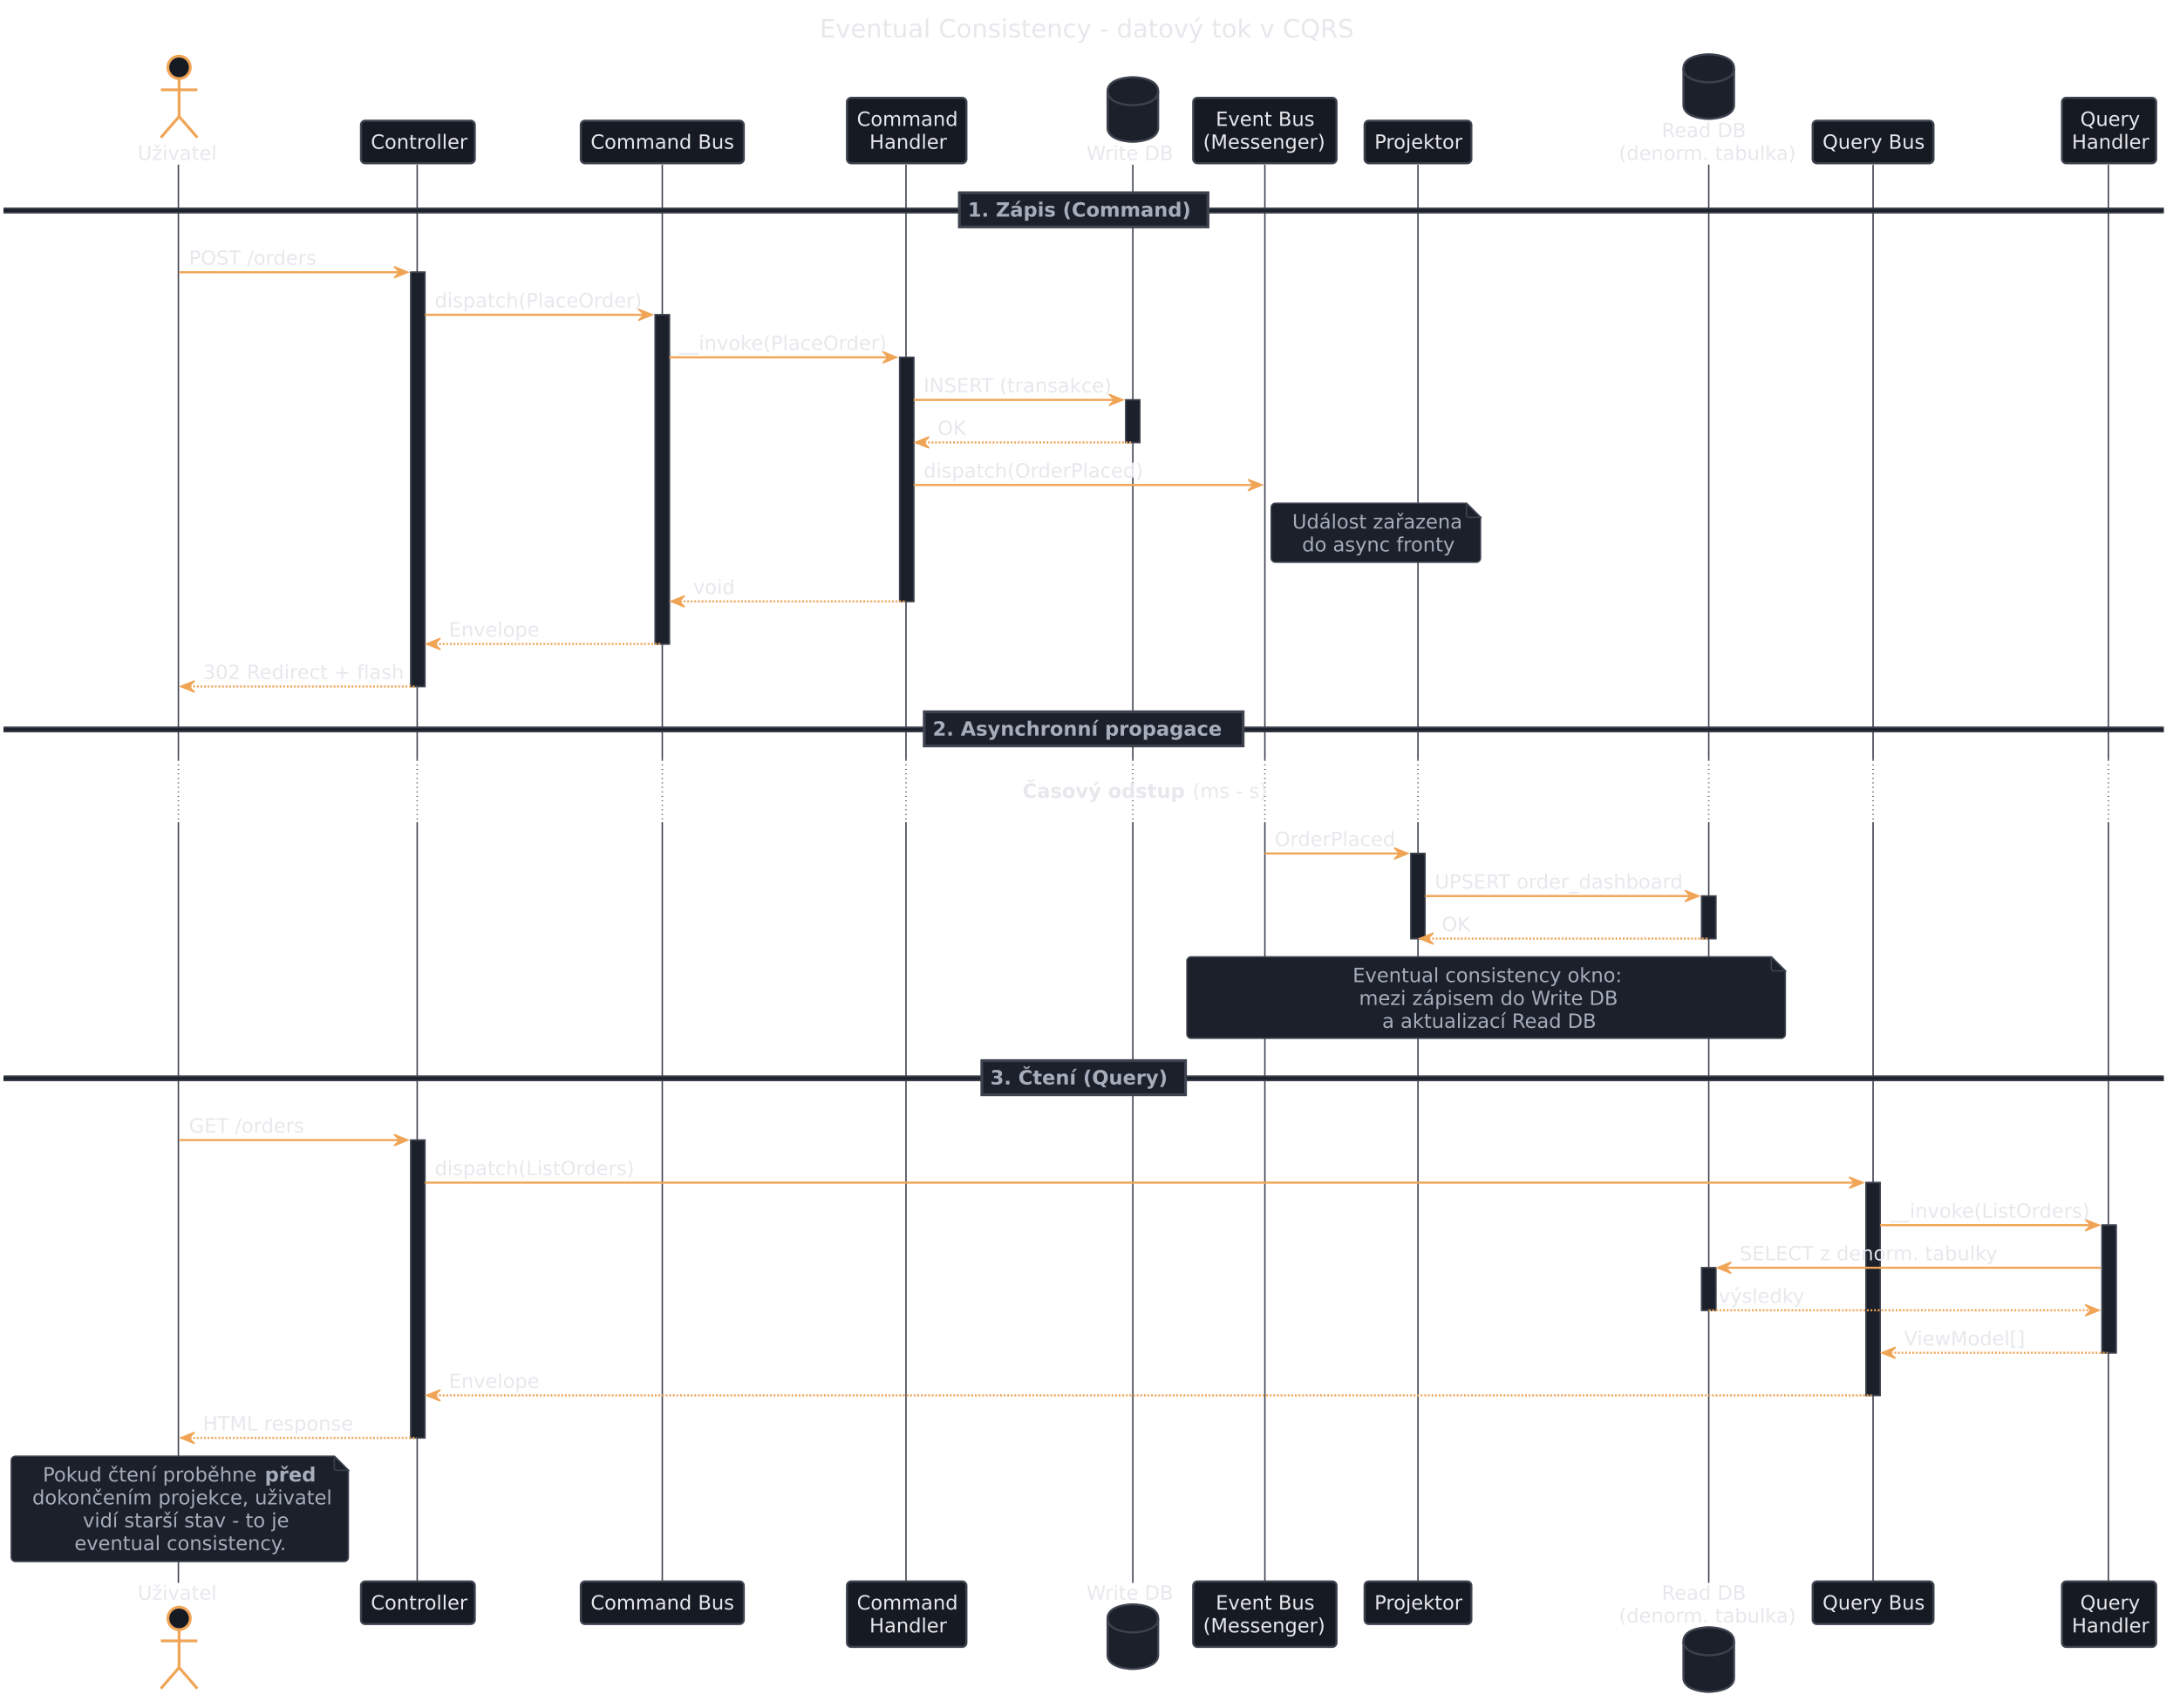
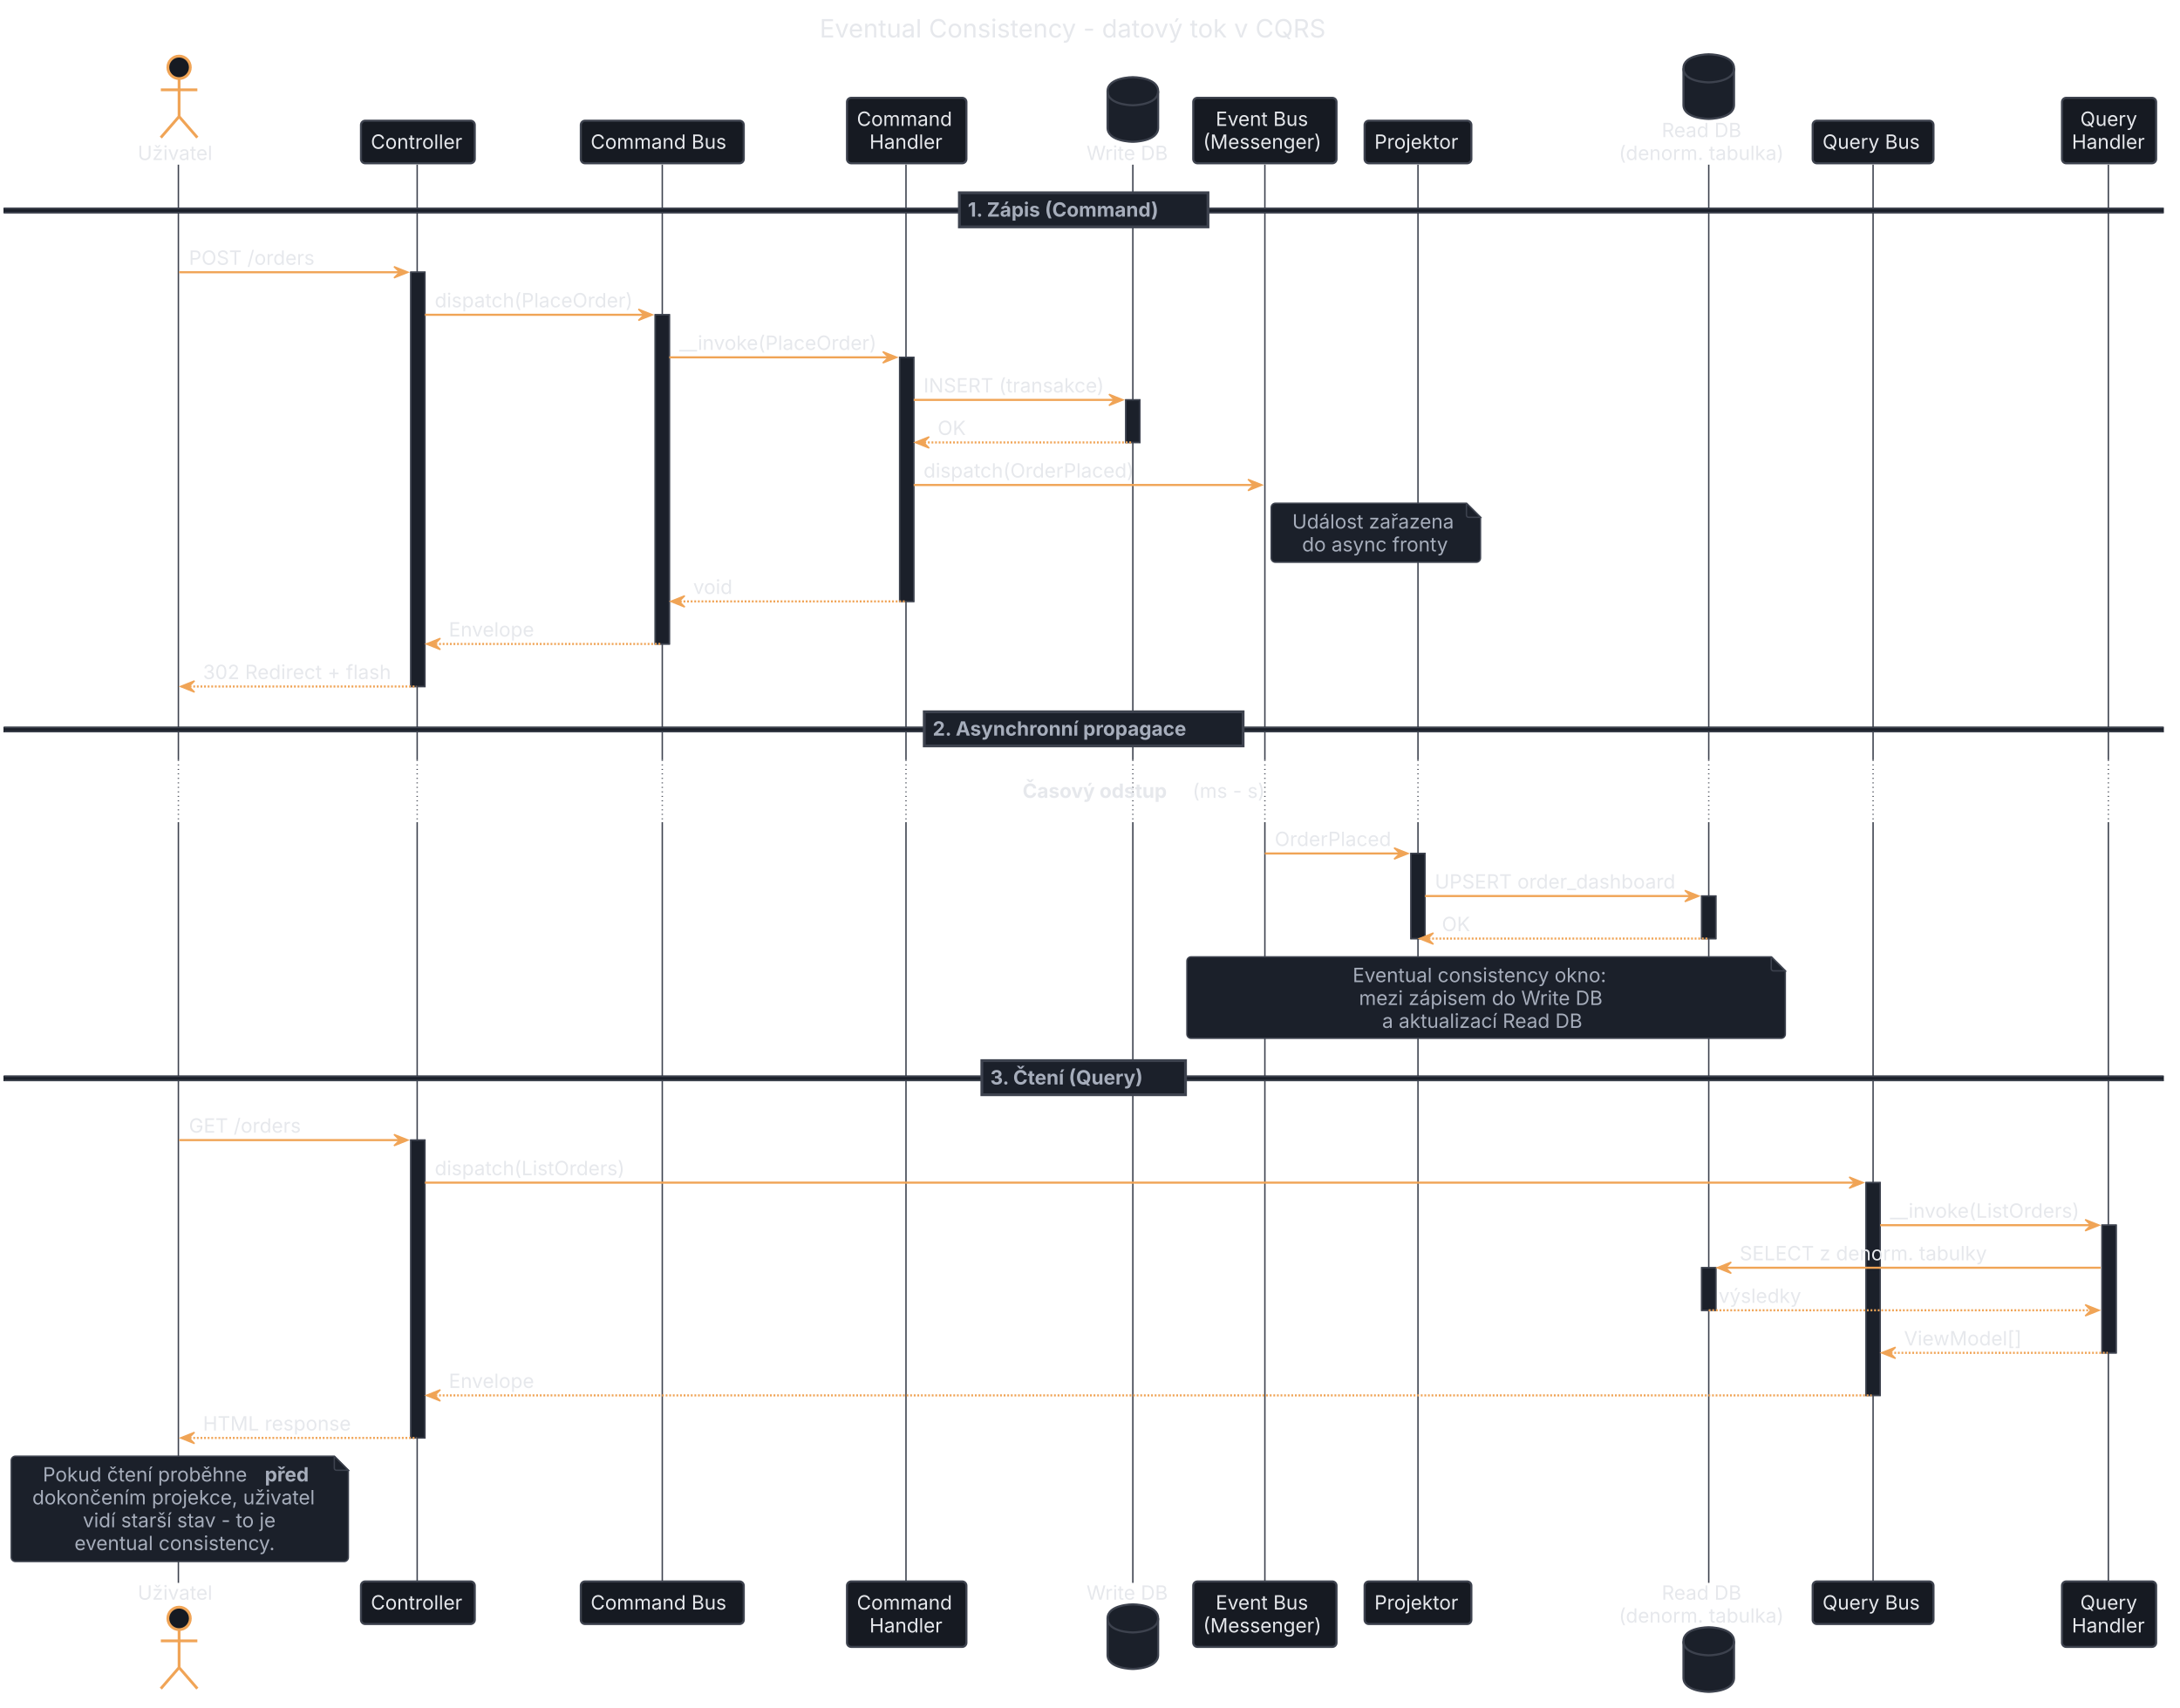
<svg xmlns="http://www.w3.org/2000/svg" contentScriptType="application/ecmascript" contentStyleType="text/css" height="1900px" preserveAspectRatio="none" style="width:2425px;height:1900px;background:#11141A;" version="1.1" viewBox="0 0 2425 1900" width="2425px" zoomAndPan="magnify">
  <defs />
  <g>
-     <text fill="#E6E8EC" font-family="DejaVu Sans" font-size="28.125" lengthAdjust="spacingAndGlyphs" textLength="587.5" x="911.719" y="41.731">Eventual Consistency - datový tok v CQRS</text>
+     <text fill="#E6E8EC" font-family="Inter, ui-sans-serif, system-ui, -apple-system, sans-serif" font-size="28.125" lengthAdjust="spacingAndGlyphs" textLength="587.5" x="911.719" y="41.731">Eventual Consistency - datový tok v CQRS</text>
    <rect fill="#1B202A" height="460.889" style="stroke: #3D424E; stroke-width: 1.562;" width="15.625" x="457.031" y="302.881" />
    <rect fill="#1B202A" height="331.372" style="stroke: #3D424E; stroke-width: 1.562;" width="15.625" x="457.031" y="1268.408" />
    <rect fill="#1B202A" height="366.211" style="stroke: #3D424E; stroke-width: 1.562;" width="15.625" x="728.906" y="350.22" />
    <rect fill="#1B202A" height="271.533" style="stroke: #3D424E; stroke-width: 1.562;" width="15.625" x="1000.781" y="397.559" />
    <rect fill="#1B202A" height="47.339" style="stroke: #3D424E; stroke-width: 1.562;" width="15.625" x="1252.344" y="444.897" />
    <rect fill="#1B202A" height="94.678" style="stroke: #3D424E; stroke-width: 1.562;" width="15.625" x="1569.531" y="949.536" />
    <rect fill="#1B202A" height="47.339" style="stroke: #3D424E; stroke-width: 1.562;" width="15.625" x="1892.969" y="996.875" />
    <rect fill="#1B202A" height="47.339" style="stroke: #3D424E; stroke-width: 1.562;" width="15.625" x="1892.969" y="1410.425" />
    <rect fill="#1B202A" height="236.694" style="stroke: #3D424E; stroke-width: 1.562;" width="15.625" x="2075.781" y="1315.747" />
    <rect fill="#1B202A" height="142.017" style="stroke: #3D424E; stroke-width: 1.562;" width="15.625" x="2338.281" y="1363.086" />
    <line style="stroke: #3D424E; stroke-width: 1.562;" x1="198.438" x2="198.438" y1="183.203" y2="845.483" />
    <line style="stroke: #3D424E; stroke-width: 1.562; stroke-dasharray: 1.0,4.0;" x1="198.438" x2="198.438" y1="845.483" y2="914.697" />
    <line style="stroke: #3D424E; stroke-width: 1.562;" x1="198.438" x2="198.438" y1="914.697" y2="1761.011" />
    <line style="stroke: #3D424E; stroke-width: 1.562;" x1="464.062" x2="464.062" y1="183.203" y2="845.483" />
    <line style="stroke: #3D424E; stroke-width: 1.562; stroke-dasharray: 1.0,4.0;" x1="464.062" x2="464.062" y1="845.483" y2="914.697" />
    <line style="stroke: #3D424E; stroke-width: 1.562;" x1="464.062" x2="464.062" y1="914.697" y2="1761.011" />
    <line style="stroke: #3D424E; stroke-width: 1.562;" x1="736.719" x2="736.719" y1="183.203" y2="845.483" />
    <line style="stroke: #3D424E; stroke-width: 1.562; stroke-dasharray: 1.0,4.0;" x1="736.719" x2="736.719" y1="845.483" y2="914.697" />
    <line style="stroke: #3D424E; stroke-width: 1.562;" x1="736.719" x2="736.719" y1="914.697" y2="1761.011" />
    <line style="stroke: #3D424E; stroke-width: 1.562;" x1="1007.812" x2="1007.812" y1="183.203" y2="845.483" />
    <line style="stroke: #3D424E; stroke-width: 1.562; stroke-dasharray: 1.0,4.0;" x1="1007.812" x2="1007.812" y1="845.483" y2="914.697" />
    <line style="stroke: #3D424E; stroke-width: 1.562;" x1="1007.812" x2="1007.812" y1="914.697" y2="1761.011" />
    <line style="stroke: #3D424E; stroke-width: 1.562;" x1="1260.156" x2="1260.156" y1="183.203" y2="845.483" />
    <line style="stroke: #3D424E; stroke-width: 1.562; stroke-dasharray: 1.0,4.0;" x1="1260.156" x2="1260.156" y1="845.483" y2="914.697" />
    <line style="stroke: #3D424E; stroke-width: 1.562;" x1="1260.156" x2="1260.156" y1="914.697" y2="1761.011" />
    <line style="stroke: #3D424E; stroke-width: 1.562;" x1="1407.031" x2="1407.031" y1="183.203" y2="845.483" />
    <line style="stroke: #3D424E; stroke-width: 1.562; stroke-dasharray: 1.0,4.0;" x1="1407.031" x2="1407.031" y1="845.483" y2="914.697" />
    <line style="stroke: #3D424E; stroke-width: 1.562;" x1="1407.031" x2="1407.031" y1="914.697" y2="1761.011" />
    <line style="stroke: #3D424E; stroke-width: 1.562;" x1="1577.344" x2="1577.344" y1="183.203" y2="845.483" />
    <line style="stroke: #3D424E; stroke-width: 1.562; stroke-dasharray: 1.0,4.0;" x1="1577.344" x2="1577.344" y1="845.483" y2="914.697" />
    <line style="stroke: #3D424E; stroke-width: 1.562;" x1="1577.344" x2="1577.344" y1="914.697" y2="1761.011" />
    <line style="stroke: #3D424E; stroke-width: 1.562;" x1="1900.781" x2="1900.781" y1="183.203" y2="845.483" />
    <line style="stroke: #3D424E; stroke-width: 1.562; stroke-dasharray: 1.0,4.0;" x1="1900.781" x2="1900.781" y1="845.483" y2="914.697" />
    <line style="stroke: #3D424E; stroke-width: 1.562;" x1="1900.781" x2="1900.781" y1="914.697" y2="1761.011" />
    <line style="stroke: #3D424E; stroke-width: 1.562;" x1="2083.594" x2="2083.594" y1="183.203" y2="845.483" />
    <line style="stroke: #3D424E; stroke-width: 1.562; stroke-dasharray: 1.0,4.0;" x1="2083.594" x2="2083.594" y1="845.483" y2="914.697" />
    <line style="stroke: #3D424E; stroke-width: 1.562;" x1="2083.594" x2="2083.594" y1="914.697" y2="1761.011" />
    <line style="stroke: #3D424E; stroke-width: 1.562;" x1="2345.312" x2="2345.312" y1="183.203" y2="845.483" />
    <line style="stroke: #3D424E; stroke-width: 1.562; stroke-dasharray: 1.0,4.0;" x1="2345.312" x2="2345.312" y1="845.483" y2="914.697" />
    <line style="stroke: #3D424E; stroke-width: 1.562;" x1="2345.312" x2="2345.312" y1="914.697" y2="1761.011" />
-     <text fill="#E6E8EC" font-family="DejaVu Sans" font-size="21.875" lengthAdjust="spacingAndGlyphs" textLength="82.812" x="153.125" y="178.044">Uživatel</text>
+     <text fill="#E6E8EC" font-family="Inter, ui-sans-serif, system-ui, -apple-system, sans-serif" font-size="21.875" lengthAdjust="spacingAndGlyphs" textLength="82.812" x="153.125" y="178.044">Uživatel</text>
    <ellipse cx="199.219" cy="74.927" fill="#161A22" rx="12.5" ry="12.5" style="stroke: #F0A456; stroke-width: 3.125;" />
    <path d="M199.219,87.427 L199.219,129.614 M178.906,99.927 L219.531,99.927 M199.219,129.614 L178.906,153.052 M199.219,129.614 L219.531,153.052 " fill="none" style="stroke: #F0A456; stroke-width: 3.125;" />
-     <text fill="#E6E8EC" font-family="DejaVu Sans" font-size="21.875" lengthAdjust="spacingAndGlyphs" textLength="82.812" x="153.125" y="1779.753">Uživatel</text>
+     <text fill="#E6E8EC" font-family="Inter, ui-sans-serif, system-ui, -apple-system, sans-serif" font-size="21.875" lengthAdjust="spacingAndGlyphs" textLength="82.812" x="153.125" y="1779.753">Uživatel</text>
    <ellipse cx="199.219" cy="1800.537" fill="#161A22" rx="12.5" ry="12.5" style="stroke: #F0A456; stroke-width: 3.125;" />
    <path d="M199.219,1813.037 L199.219,1855.225 M178.906,1825.537 L219.531,1825.537 M199.219,1855.225 L178.906,1878.662 M199.219,1855.225 L219.531,1878.662 " fill="none" style="stroke: #F0A456; stroke-width: 3.125;" />
    <rect fill="#161A22" height="47.339" rx="4.688" ry="4.688" style="stroke: #3D424E; stroke-width: 2.344;" width="126.562" x="401.562" y="134.302" />
-     <text fill="#E6E8EC" font-family="DejaVu Sans" font-size="21.875" lengthAdjust="spacingAndGlyphs" textLength="104.688" x="412.5" y="165.544">Controller</text>
+     <text fill="#E6E8EC" font-family="Inter, ui-sans-serif, system-ui, -apple-system, sans-serif" font-size="21.875" lengthAdjust="spacingAndGlyphs" textLength="104.688" x="412.5" y="165.544">Controller</text>
    <rect fill="#161A22" height="47.339" rx="4.688" ry="4.688" style="stroke: #3D424E; stroke-width: 2.344;" width="126.562" x="401.562" y="1759.448" />
-     <text fill="#E6E8EC" font-family="DejaVu Sans" font-size="21.875" lengthAdjust="spacingAndGlyphs" textLength="104.688" x="412.5" y="1790.691">Controller</text>
+     <text fill="#E6E8EC" font-family="Inter, ui-sans-serif, system-ui, -apple-system, sans-serif" font-size="21.875" lengthAdjust="spacingAndGlyphs" textLength="104.688" x="412.5" y="1790.691">Controller</text>
    <rect fill="#161A22" height="47.339" rx="4.688" ry="4.688" style="stroke: #3D424E; stroke-width: 2.344;" width="181.25" x="646.094" y="134.302" />
-     <text fill="#E6E8EC" font-family="DejaVu Sans" font-size="21.875" lengthAdjust="spacingAndGlyphs" textLength="159.375" x="657.031" y="165.544">Command Bus</text>
+     <text fill="#E6E8EC" font-family="Inter, ui-sans-serif, system-ui, -apple-system, sans-serif" font-size="21.875" lengthAdjust="spacingAndGlyphs" textLength="159.375" x="657.031" y="165.544">Command Bus</text>
    <rect fill="#161A22" height="47.339" rx="4.688" ry="4.688" style="stroke: #3D424E; stroke-width: 2.344;" width="181.25" x="646.094" y="1759.448" />
-     <text fill="#E6E8EC" font-family="DejaVu Sans" font-size="21.875" lengthAdjust="spacingAndGlyphs" textLength="159.375" x="657.031" y="1790.691">Command Bus</text>
+     <text fill="#E6E8EC" font-family="Inter, ui-sans-serif, system-ui, -apple-system, sans-serif" font-size="21.875" lengthAdjust="spacingAndGlyphs" textLength="159.375" x="657.031" y="1790.691">Command Bus</text>
    <rect fill="#161A22" height="72.803" rx="4.688" ry="4.688" style="stroke: #3D424E; stroke-width: 2.344;" width="132.812" x="942.188" y="108.838" />
-     <text fill="#E6E8EC" font-family="DejaVu Sans" font-size="21.875" lengthAdjust="spacingAndGlyphs" textLength="110.938" x="953.125" y="140.08">Command</text>
-     <text fill="#E6E8EC" font-family="DejaVu Sans" font-size="21.875" lengthAdjust="spacingAndGlyphs" textLength="82.812" x="967.188" y="165.544">Handler</text>
+     <text fill="#E6E8EC" font-family="Inter, ui-sans-serif, system-ui, -apple-system, sans-serif" font-size="21.875" lengthAdjust="spacingAndGlyphs" textLength="110.938" x="953.125" y="140.08">Command</text>
+     <text fill="#E6E8EC" font-family="Inter, ui-sans-serif, system-ui, -apple-system, sans-serif" font-size="21.875" lengthAdjust="spacingAndGlyphs" textLength="82.812" x="967.188" y="165.544">Handler</text>
    <rect fill="#161A22" height="72.803" rx="4.688" ry="4.688" style="stroke: #3D424E; stroke-width: 2.344;" width="132.812" x="942.188" y="1759.448" />
-     <text fill="#E6E8EC" font-family="DejaVu Sans" font-size="21.875" lengthAdjust="spacingAndGlyphs" textLength="110.938" x="953.125" y="1790.691">Command</text>
-     <text fill="#E6E8EC" font-family="DejaVu Sans" font-size="21.875" lengthAdjust="spacingAndGlyphs" textLength="82.812" x="967.188" y="1816.155">Handler</text>
-     <text fill="#E6E8EC" font-family="DejaVu Sans" font-size="21.875" lengthAdjust="spacingAndGlyphs" textLength="93.75" x="1208.594" y="178.044">Write DB</text>
+     <text fill="#E6E8EC" font-family="Inter, ui-sans-serif, system-ui, -apple-system, sans-serif" font-size="21.875" lengthAdjust="spacingAndGlyphs" textLength="110.938" x="953.125" y="1790.691">Command</text>
+     <text fill="#E6E8EC" font-family="Inter, ui-sans-serif, system-ui, -apple-system, sans-serif" font-size="21.875" lengthAdjust="spacingAndGlyphs" textLength="82.812" x="967.188" y="1816.155">Handler</text>
+     <text fill="#E6E8EC" font-family="Inter, ui-sans-serif, system-ui, -apple-system, sans-serif" font-size="21.875" lengthAdjust="spacingAndGlyphs" textLength="93.75" x="1208.594" y="178.044">Write DB</text>
    <path d="M1232.031,101.489 C1232.031,85.864 1260.156,85.864 1260.156,85.864 C1260.156,85.864 1288.281,85.864 1288.281,101.489 L1288.281,142.114 C1288.281,157.739 1260.156,157.739 1260.156,157.739 C1260.156,157.739 1232.031,157.739 1232.031,142.114 L1232.031,101.489 " fill="#1B202A" style="stroke: #3D424E; stroke-width: 2.344;" />
    <path d="M1232.031,101.489 C1232.031,117.114 1260.156,117.114 1260.156,117.114 C1260.156,117.114 1288.281,117.114 1288.281,101.489 " fill="none" style="stroke: #3D424E; stroke-width: 2.344;" />
-     <text fill="#E6E8EC" font-family="DejaVu Sans" font-size="21.875" lengthAdjust="spacingAndGlyphs" textLength="93.75" x="1208.594" y="1779.753">Write DB</text>
+     <text fill="#E6E8EC" font-family="Inter, ui-sans-serif, system-ui, -apple-system, sans-serif" font-size="21.875" lengthAdjust="spacingAndGlyphs" textLength="93.75" x="1208.594" y="1779.753">Write DB</text>
    <path d="M1232.031,1800.537 C1232.031,1784.912 1260.156,1784.912 1260.156,1784.912 C1260.156,1784.912 1288.281,1784.912 1288.281,1800.537 L1288.281,1841.162 C1288.281,1856.787 1260.156,1856.787 1260.156,1856.787 C1260.156,1856.787 1232.031,1856.787 1232.031,1841.162 L1232.031,1800.537 " fill="#1B202A" style="stroke: #3D424E; stroke-width: 2.344;" />
    <path d="M1232.031,1800.537 C1232.031,1816.162 1260.156,1816.162 1260.156,1816.162 C1260.156,1816.162 1288.281,1816.162 1288.281,1800.537 " fill="none" style="stroke: #3D424E; stroke-width: 2.344;" />
    <rect fill="#161A22" height="72.803" rx="4.688" ry="4.688" style="stroke: #3D424E; stroke-width: 2.344;" width="159.375" x="1327.344" y="108.838" />
-     <text fill="#E6E8EC" font-family="DejaVu Sans" font-size="21.875" lengthAdjust="spacingAndGlyphs" textLength="109.375" x="1352.344" y="140.08">Event Bus</text>
-     <text fill="#E6E8EC" font-family="DejaVu Sans" font-size="21.875" lengthAdjust="spacingAndGlyphs" textLength="137.5" x="1338.281" y="165.544">(Messenger)</text>
+     <text fill="#E6E8EC" font-family="Inter, ui-sans-serif, system-ui, -apple-system, sans-serif" font-size="21.875" lengthAdjust="spacingAndGlyphs" textLength="109.375" x="1352.344" y="140.08">Event Bus</text>
+     <text fill="#E6E8EC" font-family="Inter, ui-sans-serif, system-ui, -apple-system, sans-serif" font-size="21.875" lengthAdjust="spacingAndGlyphs" textLength="137.5" x="1338.281" y="165.544">(Messenger)</text>
    <rect fill="#161A22" height="72.803" rx="4.688" ry="4.688" style="stroke: #3D424E; stroke-width: 2.344;" width="159.375" x="1327.344" y="1759.448" />
-     <text fill="#E6E8EC" font-family="DejaVu Sans" font-size="21.875" lengthAdjust="spacingAndGlyphs" textLength="109.375" x="1352.344" y="1790.691">Event Bus</text>
-     <text fill="#E6E8EC" font-family="DejaVu Sans" font-size="21.875" lengthAdjust="spacingAndGlyphs" textLength="137.5" x="1338.281" y="1816.155">(Messenger)</text>
+     <text fill="#E6E8EC" font-family="Inter, ui-sans-serif, system-ui, -apple-system, sans-serif" font-size="21.875" lengthAdjust="spacingAndGlyphs" textLength="109.375" x="1352.344" y="1790.691">Event Bus</text>
+     <text fill="#E6E8EC" font-family="Inter, ui-sans-serif, system-ui, -apple-system, sans-serif" font-size="21.875" lengthAdjust="spacingAndGlyphs" textLength="137.5" x="1338.281" y="1816.155">(Messenger)</text>
    <rect fill="#161A22" height="47.339" rx="4.688" ry="4.688" style="stroke: #3D424E; stroke-width: 2.344;" width="118.75" x="1517.969" y="134.302" />
-     <text fill="#E6E8EC" font-family="DejaVu Sans" font-size="21.875" lengthAdjust="spacingAndGlyphs" textLength="96.875" x="1528.906" y="165.544">Projektor</text>
+     <text fill="#E6E8EC" font-family="Inter, ui-sans-serif, system-ui, -apple-system, sans-serif" font-size="21.875" lengthAdjust="spacingAndGlyphs" textLength="96.875" x="1528.906" y="165.544">Projektor</text>
    <rect fill="#161A22" height="47.339" rx="4.688" ry="4.688" style="stroke: #3D424E; stroke-width: 2.344;" width="118.75" x="1517.969" y="1759.448" />
-     <text fill="#E6E8EC" font-family="DejaVu Sans" font-size="21.875" lengthAdjust="spacingAndGlyphs" textLength="96.875" x="1528.906" y="1790.691">Projektor</text>
-     <text fill="#E6E8EC" font-family="DejaVu Sans" font-size="21.875" lengthAdjust="spacingAndGlyphs" textLength="95.312" x="1848.438" y="152.58">Read DB</text>
-     <text fill="#E6E8EC" font-family="DejaVu Sans" font-size="21.875" lengthAdjust="spacingAndGlyphs" textLength="190.625" x="1800.781" y="178.044">(denorm. tabulka)</text>
+     <text fill="#E6E8EC" font-family="Inter, ui-sans-serif, system-ui, -apple-system, sans-serif" font-size="21.875" lengthAdjust="spacingAndGlyphs" textLength="96.875" x="1528.906" y="1790.691">Projektor</text>
+     <text fill="#E6E8EC" font-family="Inter, ui-sans-serif, system-ui, -apple-system, sans-serif" font-size="21.875" lengthAdjust="spacingAndGlyphs" textLength="95.312" x="1848.438" y="152.58">Read DB</text>
+     <text fill="#E6E8EC" font-family="Inter, ui-sans-serif, system-ui, -apple-system, sans-serif" font-size="21.875" lengthAdjust="spacingAndGlyphs" textLength="190.625" x="1800.781" y="178.044">(denorm. tabulka)</text>
    <path d="M1872.656,76.025 C1872.656,60.4 1900.781,60.4 1900.781,60.4 C1900.781,60.4 1928.906,60.4 1928.906,76.025 L1928.906,116.65 C1928.906,132.275 1900.781,132.275 1900.781,132.275 C1900.781,132.275 1872.656,132.275 1872.656,116.65 L1872.656,76.025 " fill="#1B202A" style="stroke: #3D424E; stroke-width: 2.344;" />
    <path d="M1872.656,76.025 C1872.656,91.65 1900.781,91.65 1900.781,91.65 C1900.781,91.65 1928.906,91.65 1928.906,76.025 " fill="none" style="stroke: #3D424E; stroke-width: 2.344;" />
-     <text fill="#E6E8EC" font-family="DejaVu Sans" font-size="21.875" lengthAdjust="spacingAndGlyphs" textLength="95.312" x="1848.438" y="1779.753">Read DB</text>
-     <text fill="#E6E8EC" font-family="DejaVu Sans" font-size="21.875" lengthAdjust="spacingAndGlyphs" textLength="190.625" x="1800.781" y="1805.217">(denorm. tabulka)</text>
+     <text fill="#E6E8EC" font-family="Inter, ui-sans-serif, system-ui, -apple-system, sans-serif" font-size="21.875" lengthAdjust="spacingAndGlyphs" textLength="95.312" x="1848.438" y="1779.753">Read DB</text>
+     <text fill="#E6E8EC" font-family="Inter, ui-sans-serif, system-ui, -apple-system, sans-serif" font-size="21.875" lengthAdjust="spacingAndGlyphs" textLength="190.625" x="1800.781" y="1805.217">(denorm. tabulka)</text>
    <path d="M1872.656,1826.001 C1872.656,1810.376 1900.781,1810.376 1900.781,1810.376 C1900.781,1810.376 1928.906,1810.376 1928.906,1826.001 L1928.906,1866.626 C1928.906,1882.251 1900.781,1882.251 1900.781,1882.251 C1900.781,1882.251 1872.656,1882.251 1872.656,1866.626 L1872.656,1826.001 " fill="#1B202A" style="stroke: #3D424E; stroke-width: 2.344;" />
    <path d="M1872.656,1826.001 C1872.656,1841.626 1900.781,1841.626 1900.781,1841.626 C1900.781,1841.626 1928.906,1841.626 1928.906,1826.001 " fill="none" style="stroke: #3D424E; stroke-width: 2.344;" />
    <rect fill="#161A22" height="47.339" rx="4.688" ry="4.688" style="stroke: #3D424E; stroke-width: 2.344;" width="134.375" x="2016.406" y="134.302" />
-     <text fill="#E6E8EC" font-family="DejaVu Sans" font-size="21.875" lengthAdjust="spacingAndGlyphs" textLength="112.5" x="2027.344" y="165.544">Query Bus</text>
+     <text fill="#E6E8EC" font-family="Inter, ui-sans-serif, system-ui, -apple-system, sans-serif" font-size="21.875" lengthAdjust="spacingAndGlyphs" textLength="112.5" x="2027.344" y="165.544">Query Bus</text>
    <rect fill="#161A22" height="47.339" rx="4.688" ry="4.688" style="stroke: #3D424E; stroke-width: 2.344;" width="134.375" x="2016.406" y="1759.448" />
-     <text fill="#E6E8EC" font-family="DejaVu Sans" font-size="21.875" lengthAdjust="spacingAndGlyphs" textLength="112.5" x="2027.344" y="1790.691">Query Bus</text>
+     <text fill="#E6E8EC" font-family="Inter, ui-sans-serif, system-ui, -apple-system, sans-serif" font-size="21.875" lengthAdjust="spacingAndGlyphs" textLength="112.5" x="2027.344" y="1790.691">Query Bus</text>
    <rect fill="#161A22" height="72.803" rx="4.688" ry="4.688" style="stroke: #3D424E; stroke-width: 2.344;" width="104.688" x="2293.75" y="108.838" />
-     <text fill="#E6E8EC" font-family="DejaVu Sans" font-size="21.875" lengthAdjust="spacingAndGlyphs" textLength="64.062" x="2314.062" y="140.08">Query</text>
-     <text fill="#E6E8EC" font-family="DejaVu Sans" font-size="21.875" lengthAdjust="spacingAndGlyphs" textLength="82.812" x="2304.688" y="165.544">Handler</text>
+     <text fill="#E6E8EC" font-family="Inter, ui-sans-serif, system-ui, -apple-system, sans-serif" font-size="21.875" lengthAdjust="spacingAndGlyphs" textLength="64.062" x="2314.062" y="140.08">Query</text>
+     <text fill="#E6E8EC" font-family="Inter, ui-sans-serif, system-ui, -apple-system, sans-serif" font-size="21.875" lengthAdjust="spacingAndGlyphs" textLength="82.812" x="2304.688" y="165.544">Handler</text>
    <rect fill="#161A22" height="72.803" rx="4.688" ry="4.688" style="stroke: #3D424E; stroke-width: 2.344;" width="104.688" x="2293.75" y="1759.448" />
-     <text fill="#E6E8EC" font-family="DejaVu Sans" font-size="21.875" lengthAdjust="spacingAndGlyphs" textLength="64.062" x="2314.062" y="1790.691">Query</text>
-     <text fill="#E6E8EC" font-family="DejaVu Sans" font-size="21.875" lengthAdjust="spacingAndGlyphs" textLength="82.812" x="2304.688" y="1816.155">Handler</text>
+     <text fill="#E6E8EC" font-family="Inter, ui-sans-serif, system-ui, -apple-system, sans-serif" font-size="21.875" lengthAdjust="spacingAndGlyphs" textLength="64.062" x="2314.062" y="1790.691">Query</text>
+     <text fill="#E6E8EC" font-family="Inter, ui-sans-serif, system-ui, -apple-system, sans-serif" font-size="21.875" lengthAdjust="spacingAndGlyphs" textLength="82.812" x="2304.688" y="1816.155">Handler</text>
    <rect fill="#1B202A" height="460.889" style="stroke: #3D424E; stroke-width: 1.562;" width="15.625" x="457.031" y="302.881" />
    <rect fill="#1B202A" height="331.372" style="stroke: #3D424E; stroke-width: 1.562;" width="15.625" x="457.031" y="1268.408" />
    <rect fill="#1B202A" height="366.211" style="stroke: #3D424E; stroke-width: 1.562;" width="15.625" x="728.906" y="350.22" />
    <rect fill="#1B202A" height="271.533" style="stroke: #3D424E; stroke-width: 1.562;" width="15.625" x="1000.781" y="397.559" />
    <rect fill="#1B202A" height="47.339" style="stroke: #3D424E; stroke-width: 1.562;" width="15.625" x="1252.344" y="444.897" />
    <rect fill="#1B202A" height="94.678" style="stroke: #3D424E; stroke-width: 1.562;" width="15.625" x="1569.531" y="949.536" />
    <rect fill="#1B202A" height="47.339" style="stroke: #3D424E; stroke-width: 1.562;" width="15.625" x="1892.969" y="996.875" />
    <rect fill="#1B202A" height="47.339" style="stroke: #3D424E; stroke-width: 1.562;" width="15.625" x="1892.969" y="1410.425" />
    <rect fill="#1B202A" height="236.694" style="stroke: #3D424E; stroke-width: 1.562;" width="15.625" x="2075.781" y="1315.747" />
    <rect fill="#1B202A" height="142.017" style="stroke: #3D424E; stroke-width: 1.562;" width="15.625" x="2338.281" y="1363.086" />
    <rect fill="#1B202A" height="4.688" style="stroke: #1B202A; stroke-width: 1.562;" width="2401.562" x="4.688" y="231.873" />
    <line style="stroke: #3D424E; stroke-width: 1.562;" x1="4.688" x2="2406.25" y1="231.873" y2="231.873" />
    <line style="stroke: #3D424E; stroke-width: 1.562;" x1="4.688" x2="2406.25" y1="236.56" y2="236.56" />
    <rect fill="#1B202A" height="37.964" style="stroke: #3D424E; stroke-width: 3.125;" width="276.562" x="1067.188" y="214.453" />
-     <text fill="#A6ADBB" font-family="DejaVu Sans" font-size="21.875" font-weight="bold" lengthAdjust="spacingAndGlyphs" textLength="246.875" x="1076.562" y="241.008">1. Zápis (Command)</text>
+     <text fill="#A6ADBB" font-family="Inter, ui-sans-serif, system-ui, -apple-system, sans-serif" font-size="21.875" font-weight="bold" lengthAdjust="spacingAndGlyphs" textLength="246.875" x="1076.562" y="241.008">1. Zápis (Command)</text>
    <polygon fill="#F0A456" points="438.281,296.631,453.906,302.881,438.281,309.131,444.531,302.881" style="stroke: #F0A456; stroke-width: 1.562;" />
    <line style="stroke: #F0A456; stroke-width: 2.344;" x1="199.219" x2="447.656" y1="302.881" y2="302.881" />
-     <text fill="#E6E8EC" font-family="DejaVu Sans" font-size="21.875" lengthAdjust="spacingAndGlyphs" textLength="143.75" x="210.156" y="294.597">POST /orders</text>
+     <text fill="#E6E8EC" font-family="Inter, ui-sans-serif, system-ui, -apple-system, sans-serif" font-size="21.875" lengthAdjust="spacingAndGlyphs" textLength="143.75" x="210.156" y="294.597">POST /orders</text>
    <polygon fill="#F0A456" points="710.156,343.97,725.781,350.22,710.156,356.47,716.406,350.22" style="stroke: #F0A456; stroke-width: 1.562;" />
    <line style="stroke: #F0A456; stroke-width: 2.344;" x1="472.656" x2="719.531" y1="350.22" y2="350.22" />
-     <text fill="#E6E8EC" font-family="DejaVu Sans" font-size="21.875" lengthAdjust="spacingAndGlyphs" textLength="226.562" x="483.594" y="341.936">dispatch(PlaceOrder)</text>
+     <text fill="#E6E8EC" font-family="Inter, ui-sans-serif, system-ui, -apple-system, sans-serif" font-size="21.875" lengthAdjust="spacingAndGlyphs" textLength="226.562" x="483.594" y="341.936">dispatch(PlaceOrder)</text>
    <polygon fill="#F0A456" points="982.031,391.309,997.656,397.559,982.031,403.809,988.281,397.559" style="stroke: #F0A456; stroke-width: 1.562;" />
    <line style="stroke: #F0A456; stroke-width: 2.344;" x1="744.531" x2="991.406" y1="397.559" y2="397.559" />
-     <text fill="#E6E8EC" font-family="DejaVu Sans" font-size="21.875" lengthAdjust="spacingAndGlyphs" textLength="226.562" x="755.469" y="389.275">__invoke(PlaceOrder)</text>
+     <text fill="#E6E8EC" font-family="Inter, ui-sans-serif, system-ui, -apple-system, sans-serif" font-size="21.875" lengthAdjust="spacingAndGlyphs" textLength="226.562" x="755.469" y="389.275">__invoke(PlaceOrder)</text>
    <polygon fill="#F0A456" points="1233.594,438.647,1249.219,444.897,1233.594,451.147,1239.844,444.897" style="stroke: #F0A456; stroke-width: 1.562;" />
    <line style="stroke: #F0A456; stroke-width: 2.344;" x1="1016.406" x2="1242.969" y1="444.897" y2="444.897" />
-     <text fill="#E6E8EC" font-family="DejaVu Sans" font-size="21.875" lengthAdjust="spacingAndGlyphs" textLength="206.25" x="1027.344" y="436.613">INSERT (transakce)</text>
+     <text fill="#E6E8EC" font-family="Inter, ui-sans-serif, system-ui, -apple-system, sans-serif" font-size="21.875" lengthAdjust="spacingAndGlyphs" textLength="206.25" x="1027.344" y="436.613">INSERT (transakce)</text>
    <polygon fill="#F0A456" points="1033.594,485.986,1017.969,492.236,1033.594,498.486,1027.344,492.236" style="stroke: #F0A456; stroke-width: 1.562;" />
    <line style="stroke: #F0A456; stroke-width: 2.344; stroke-dasharray: 2.0,2.0;" x1="1024.219" x2="1258.594" y1="492.236" y2="492.236" />
-     <text fill="#E6E8EC" font-family="DejaVu Sans" font-size="21.875" lengthAdjust="spacingAndGlyphs" textLength="31.25" x="1042.969" y="483.952">OK</text>
+     <text fill="#E6E8EC" font-family="Inter, ui-sans-serif, system-ui, -apple-system, sans-serif" font-size="21.875" lengthAdjust="spacingAndGlyphs" textLength="31.25" x="1042.969" y="483.952">OK</text>
    <polygon fill="#F0A456" points="1388.281,533.325,1403.906,539.575,1388.281,545.825,1394.531,539.575" style="stroke: #F0A456; stroke-width: 1.562;" />
    <line style="stroke: #F0A456; stroke-width: 2.344;" x1="1016.406" x2="1397.656" y1="539.575" y2="539.575" />
-     <text fill="#E6E8EC" font-family="DejaVu Sans" font-size="21.875" lengthAdjust="spacingAndGlyphs" textLength="240.625" x="1027.344" y="531.291">dispatch(OrderPlaced)</text>
+     <text fill="#E6E8EC" font-family="Inter, ui-sans-serif, system-ui, -apple-system, sans-serif" font-size="21.875" lengthAdjust="spacingAndGlyphs" textLength="240.625" x="1027.344" y="531.291">dispatch(OrderPlaced)</text>
    <path d="M1414.062,564.575 L1414.062,620.825 A4.688,4.688 0 0 0 1418.75,625.513 L1642.188,625.513 A4.688,4.688 0 0 0 1646.875,620.825 L1646.875,575.513 L1631.25,559.888 L1418.75,559.888 A4.688,4.688 0 0 0 1414.062,564.575 " fill="#1B202A" style="stroke: #3D424E; stroke-width: 1.562;" />
    <path d="M1631.25,559.888 L1631.25,573.169 A2.344,2.344 0 0 0 1633.594,575.513 L1646.875,575.513 L1631.25,559.888 " fill="#1B202A" style="stroke: #3D424E; stroke-width: 1.562;" />
-     <text fill="#A6ADBB" font-family="DejaVu Sans" font-size="21.875" lengthAdjust="spacingAndGlyphs" textLength="185.938" x="1437.5" y="588.005">Událost zařazena</text>
-     <text fill="#A6ADBB" font-family="DejaVu Sans" font-size="21.875" lengthAdjust="spacingAndGlyphs" textLength="164.062" x="1448.438" y="613.469">do async fronty</text>
+     <text fill="#A6ADBB" font-family="Inter, ui-sans-serif, system-ui, -apple-system, sans-serif" font-size="21.875" lengthAdjust="spacingAndGlyphs" textLength="185.938" x="1437.5" y="588.005">Událost zařazena</text>
+     <text fill="#A6ADBB" font-family="Inter, ui-sans-serif, system-ui, -apple-system, sans-serif" font-size="21.875" lengthAdjust="spacingAndGlyphs" textLength="164.062" x="1448.438" y="613.469">do async fronty</text>
    <polygon fill="#F0A456" points="761.719,662.842,746.094,669.092,761.719,675.342,755.469,669.092" style="stroke: #F0A456; stroke-width: 1.562;" />
    <line style="stroke: #F0A456; stroke-width: 2.344; stroke-dasharray: 2.0,2.0;" x1="752.344" x2="1007.031" y1="669.092" y2="669.092" />
-     <text fill="#E6E8EC" font-family="DejaVu Sans" font-size="21.875" lengthAdjust="spacingAndGlyphs" textLength="43.75" x="771.094" y="660.808">void</text>
+     <text fill="#E6E8EC" font-family="Inter, ui-sans-serif, system-ui, -apple-system, sans-serif" font-size="21.875" lengthAdjust="spacingAndGlyphs" textLength="43.75" x="771.094" y="660.808">void</text>
    <polygon fill="#F0A456" points="489.844,710.181,474.219,716.431,489.844,722.681,483.594,716.431" style="stroke: #F0A456; stroke-width: 1.562;" />
    <line style="stroke: #F0A456; stroke-width: 2.344; stroke-dasharray: 2.0,2.0;" x1="480.469" x2="735.156" y1="716.431" y2="716.431" />
-     <text fill="#E6E8EC" font-family="DejaVu Sans" font-size="21.875" lengthAdjust="spacingAndGlyphs" textLength="100" x="499.219" y="708.147">Envelope</text>
+     <text fill="#E6E8EC" font-family="Inter, ui-sans-serif, system-ui, -apple-system, sans-serif" font-size="21.875" lengthAdjust="spacingAndGlyphs" textLength="100" x="499.219" y="708.147">Envelope</text>
    <polygon fill="#F0A456" points="216.406,757.519,200.781,763.769,216.406,770.019,210.156,763.769" style="stroke: #F0A456; stroke-width: 1.562;" />
    <line style="stroke: #F0A456; stroke-width: 2.344; stroke-dasharray: 2.0,2.0;" x1="207.031" x2="463.281" y1="763.769" y2="763.769" />
-     <text fill="#E6E8EC" font-family="DejaVu Sans" font-size="21.875" lengthAdjust="spacingAndGlyphs" textLength="220.312" x="225.781" y="755.486">302 Redirect + flash</text>
+     <text fill="#E6E8EC" font-family="Inter, ui-sans-serif, system-ui, -apple-system, sans-serif" font-size="21.875" lengthAdjust="spacingAndGlyphs" textLength="220.312" x="225.781" y="755.486">302 Redirect + flash</text>
    <rect fill="#1B202A" height="4.688" style="stroke: #1B202A; stroke-width: 1.562;" width="2401.562" x="4.688" y="809.314" />
    <line style="stroke: #3D424E; stroke-width: 1.562;" x1="4.688" x2="2406.25" y1="809.314" y2="809.314" />
    <line style="stroke: #3D424E; stroke-width: 1.562;" x1="4.688" x2="2406.25" y1="814.001" y2="814.001" />
    <rect fill="#1B202A" height="37.964" style="stroke: #3D424E; stroke-width: 3.125;" width="354.688" x="1028.125" y="791.894" />
-     <text fill="#A6ADBB" font-family="DejaVu Sans" font-size="21.875" font-weight="bold" lengthAdjust="spacingAndGlyphs" textLength="325" x="1037.5" y="818.449">2. Asynchronní propagace</text>
-     <text fill="#E6E8EC" font-family="DejaVu Sans" font-size="21.875" lengthAdjust="spacingAndGlyphs" textLength="0" x="1137.5" y="887.663" />
-     <text fill="#E6E8EC" font-family="DejaVu Sans" font-size="21.875" font-weight="bold" lengthAdjust="spacingAndGlyphs" textLength="182.812" x="1137.5" y="887.663">Časový odstup</text>
-     <text fill="#E6E8EC" font-family="DejaVu Sans" font-size="21.875" lengthAdjust="spacingAndGlyphs" textLength="81.25" x="1326.562" y="887.663">(ms - s)</text>
+     <text fill="#A6ADBB" font-family="Inter, ui-sans-serif, system-ui, -apple-system, sans-serif" font-size="21.875" font-weight="bold" lengthAdjust="spacingAndGlyphs" textLength="325" x="1037.5" y="818.449">2. Asynchronní propagace</text>
+     <text fill="#E6E8EC" font-family="Inter, ui-sans-serif, system-ui, -apple-system, sans-serif" font-size="21.875" lengthAdjust="spacingAndGlyphs" textLength="0" x="1137.5" y="887.663" />
+     <text fill="#E6E8EC" font-family="Inter, ui-sans-serif, system-ui, -apple-system, sans-serif" font-size="21.875" font-weight="bold" lengthAdjust="spacingAndGlyphs" textLength="182.812" x="1137.5" y="887.663">Časový odstup</text>
+     <text fill="#E6E8EC" font-family="Inter, ui-sans-serif, system-ui, -apple-system, sans-serif" font-size="21.875" lengthAdjust="spacingAndGlyphs" textLength="81.25" x="1326.562" y="887.663">(ms - s)</text>
    <polygon fill="#F0A456" points="1550.781,943.286,1566.406,949.536,1550.781,955.786,1557.031,949.536" style="stroke: #F0A456; stroke-width: 1.562;" />
    <line style="stroke: #F0A456; stroke-width: 2.344;" x1="1407.031" x2="1560.156" y1="949.536" y2="949.536" />
-     <text fill="#E6E8EC" font-family="DejaVu Sans" font-size="21.875" lengthAdjust="spacingAndGlyphs" textLength="132.812" x="1417.969" y="941.252">OrderPlaced</text>
+     <text fill="#E6E8EC" font-family="Inter, ui-sans-serif, system-ui, -apple-system, sans-serif" font-size="21.875" lengthAdjust="spacingAndGlyphs" textLength="132.812" x="1417.969" y="941.252">OrderPlaced</text>
    <polygon fill="#F0A456" points="1874.219,990.625,1889.844,996.875,1874.219,1003.125,1880.469,996.875" style="stroke: #F0A456; stroke-width: 1.562;" />
    <line style="stroke: #F0A456; stroke-width: 2.344;" x1="1585.156" x2="1883.594" y1="996.875" y2="996.875" />
-     <text fill="#E6E8EC" font-family="DejaVu Sans" font-size="21.875" lengthAdjust="spacingAndGlyphs" textLength="278.125" x="1596.094" y="988.591">UPSERT order_dashboard</text>
+     <text fill="#E6E8EC" font-family="Inter, ui-sans-serif, system-ui, -apple-system, sans-serif" font-size="21.875" lengthAdjust="spacingAndGlyphs" textLength="278.125" x="1596.094" y="988.591">UPSERT order_dashboard</text>
    <polygon fill="#F0A456" points="1594.531,1037.964,1578.906,1044.214,1594.531,1050.464,1588.281,1044.214" style="stroke: #F0A456; stroke-width: 1.562;" />
    <line style="stroke: #F0A456; stroke-width: 2.344; stroke-dasharray: 2.0,2.0;" x1="1585.156" x2="1899.219" y1="1044.214" y2="1044.214" />
-     <text fill="#E6E8EC" font-family="DejaVu Sans" font-size="21.875" lengthAdjust="spacingAndGlyphs" textLength="31.25" x="1603.906" y="1035.93">OK</text>
+     <text fill="#E6E8EC" font-family="Inter, ui-sans-serif, system-ui, -apple-system, sans-serif" font-size="21.875" lengthAdjust="spacingAndGlyphs" textLength="31.25" x="1603.906" y="1035.93">OK</text>
    <path d="M1320.312,1069.214 L1320.312,1150.464 A4.688,4.688 0 0 0 1325,1155.151 L1981.25,1155.151 A4.688,4.688 0 0 0 1985.938,1150.464 L1985.938,1080.151 L1970.312,1064.526 L1325,1064.526 A4.688,4.688 0 0 0 1320.312,1069.214 " fill="#1B202A" style="stroke: #3D424E; stroke-width: 1.562;" />
    <path d="M1970.312,1064.526 L1970.312,1077.808 A2.344,2.344 0 0 0 1972.656,1080.151 L1985.938,1080.151 L1970.312,1064.526 " fill="#1B202A" style="stroke: #3D424E; stroke-width: 1.562;" />
-     <text fill="#A6ADBB" font-family="DejaVu Sans" font-size="21.875" lengthAdjust="spacingAndGlyphs" textLength="296.875" x="1504.688" y="1092.644">Eventual consistency okno:</text>
-     <text fill="#A6ADBB" font-family="DejaVu Sans" font-size="21.875" lengthAdjust="spacingAndGlyphs" textLength="282.812" x="1511.719" y="1118.108">mezi zápisem do Write DB</text>
-     <text fill="#A6ADBB" font-family="DejaVu Sans" font-size="21.875" lengthAdjust="spacingAndGlyphs" textLength="231.25" x="1537.5" y="1143.572">a aktualizací Read DB</text>
+     <text fill="#A6ADBB" font-family="Inter, ui-sans-serif, system-ui, -apple-system, sans-serif" font-size="21.875" lengthAdjust="spacingAndGlyphs" textLength="296.875" x="1504.688" y="1092.644">Eventual consistency okno:</text>
+     <text fill="#A6ADBB" font-family="Inter, ui-sans-serif, system-ui, -apple-system, sans-serif" font-size="21.875" lengthAdjust="spacingAndGlyphs" textLength="282.812" x="1511.719" y="1118.108">mezi zápisem do Write DB</text>
+     <text fill="#A6ADBB" font-family="Inter, ui-sans-serif, system-ui, -apple-system, sans-serif" font-size="21.875" lengthAdjust="spacingAndGlyphs" textLength="231.25" x="1537.5" y="1143.572">a aktualizací Read DB</text>
    <rect fill="#1B202A" height="4.688" style="stroke: #1B202A; stroke-width: 1.562;" width="2401.562" x="4.688" y="1197.4" />
    <line style="stroke: #3D424E; stroke-width: 1.562;" x1="4.688" x2="2406.25" y1="1197.4" y2="1197.4" />
    <line style="stroke: #3D424E; stroke-width: 1.562;" x1="4.688" x2="2406.25" y1="1202.087" y2="1202.087" />
    <rect fill="#1B202A" height="37.964" style="stroke: #3D424E; stroke-width: 3.125;" width="226.562" x="1092.188" y="1179.98" />
-     <text fill="#A6ADBB" font-family="DejaVu Sans" font-size="21.875" font-weight="bold" lengthAdjust="spacingAndGlyphs" textLength="196.875" x="1101.562" y="1206.535">3. Čtení (Query)</text>
+     <text fill="#A6ADBB" font-family="Inter, ui-sans-serif, system-ui, -apple-system, sans-serif" font-size="21.875" font-weight="bold" lengthAdjust="spacingAndGlyphs" textLength="196.875" x="1101.562" y="1206.535">3. Čtení (Query)</text>
    <polygon fill="#F0A456" points="438.281,1262.158,453.906,1268.408,438.281,1274.658,444.531,1268.408" style="stroke: #F0A456; stroke-width: 1.562;" />
    <line style="stroke: #F0A456; stroke-width: 2.344;" x1="199.219" x2="447.656" y1="1268.408" y2="1268.408" />
-     <text fill="#E6E8EC" font-family="DejaVu Sans" font-size="21.875" lengthAdjust="spacingAndGlyphs" textLength="129.688" x="210.156" y="1260.124">GET /orders</text>
+     <text fill="#E6E8EC" font-family="Inter, ui-sans-serif, system-ui, -apple-system, sans-serif" font-size="21.875" lengthAdjust="spacingAndGlyphs" textLength="129.688" x="210.156" y="1260.124">GET /orders</text>
    <polygon fill="#F0A456" points="2057.031,1309.497,2072.656,1315.747,2057.031,1321.997,2063.281,1315.747" style="stroke: #F0A456; stroke-width: 1.562;" />
    <line style="stroke: #F0A456; stroke-width: 2.344;" x1="472.656" x2="2066.406" y1="1315.747" y2="1315.747" />
-     <text fill="#E6E8EC" font-family="DejaVu Sans" font-size="21.875" lengthAdjust="spacingAndGlyphs" textLength="217.188" x="483.594" y="1307.463">dispatch(ListOrders)</text>
+     <text fill="#E6E8EC" font-family="Inter, ui-sans-serif, system-ui, -apple-system, sans-serif" font-size="21.875" lengthAdjust="spacingAndGlyphs" textLength="217.188" x="483.594" y="1307.463">dispatch(ListOrders)</text>
    <polygon fill="#F0A456" points="2319.531,1356.836,2335.156,1363.086,2319.531,1369.336,2325.781,1363.086" style="stroke: #F0A456; stroke-width: 1.562;" />
    <line style="stroke: #F0A456; stroke-width: 2.344;" x1="2091.406" x2="2328.906" y1="1363.086" y2="1363.086" />
-     <text fill="#E6E8EC" font-family="DejaVu Sans" font-size="21.875" lengthAdjust="spacingAndGlyphs" textLength="217.188" x="2102.344" y="1354.802">__invoke(ListOrders)</text>
+     <text fill="#E6E8EC" font-family="Inter, ui-sans-serif, system-ui, -apple-system, sans-serif" font-size="21.875" lengthAdjust="spacingAndGlyphs" textLength="217.188" x="2102.344" y="1354.802">__invoke(ListOrders)</text>
    <polygon fill="#F0A456" points="1925.781,1404.175,1910.156,1410.425,1925.781,1416.675,1919.531,1410.425" style="stroke: #F0A456; stroke-width: 1.562;" />
    <line style="stroke: #F0A456; stroke-width: 2.344;" x1="1916.406" x2="2336.719" y1="1410.425" y2="1410.425" />
-     <text fill="#E6E8EC" font-family="DejaVu Sans" font-size="21.875" lengthAdjust="spacingAndGlyphs" textLength="281.25" x="1935.156" y="1402.141">SELECT z denorm. tabulky</text>
+     <text fill="#E6E8EC" font-family="Inter, ui-sans-serif, system-ui, -apple-system, sans-serif" font-size="21.875" lengthAdjust="spacingAndGlyphs" textLength="281.25" x="1935.156" y="1402.141">SELECT z denorm. tabulky</text>
    <polygon fill="#F0A456" points="2319.531,1451.514,2335.156,1457.764,2319.531,1464.014,2325.781,1457.764" style="stroke: #F0A456; stroke-width: 1.562;" />
    <line style="stroke: #F0A456; stroke-width: 2.344; stroke-dasharray: 2.0,2.0;" x1="1900.781" x2="2328.906" y1="1457.764" y2="1457.764" />
-     <text fill="#E6E8EC" font-family="DejaVu Sans" font-size="21.875" lengthAdjust="spacingAndGlyphs" textLength="90.625" x="1911.719" y="1449.48">výsledky</text>
+     <text fill="#E6E8EC" font-family="Inter, ui-sans-serif, system-ui, -apple-system, sans-serif" font-size="21.875" lengthAdjust="spacingAndGlyphs" textLength="90.625" x="1911.719" y="1449.48">výsledky</text>
    <polygon fill="#F0A456" points="2108.594,1498.852,2092.969,1505.102,2108.594,1511.352,2102.344,1505.102" style="stroke: #F0A456; stroke-width: 1.562;" />
    <line style="stroke: #F0A456; stroke-width: 2.344; stroke-dasharray: 2.0,2.0;" x1="2099.219" x2="2344.531" y1="1505.102" y2="1505.102" />
-     <text fill="#E6E8EC" font-family="DejaVu Sans" font-size="21.875" lengthAdjust="spacingAndGlyphs" textLength="131.25" x="2117.969" y="1496.819">ViewModel[]</text>
+     <text fill="#E6E8EC" font-family="Inter, ui-sans-serif, system-ui, -apple-system, sans-serif" font-size="21.875" lengthAdjust="spacingAndGlyphs" textLength="131.25" x="2117.969" y="1496.819">ViewModel[]</text>
    <polygon fill="#F0A456" points="489.844,1546.191,474.219,1552.441,489.844,1558.691,483.594,1552.441" style="stroke: #F0A456; stroke-width: 1.562;" />
    <line style="stroke: #F0A456; stroke-width: 2.344; stroke-dasharray: 2.0,2.0;" x1="480.469" x2="2082.031" y1="1552.441" y2="1552.441" />
-     <text fill="#E6E8EC" font-family="DejaVu Sans" font-size="21.875" lengthAdjust="spacingAndGlyphs" textLength="100" x="499.219" y="1544.157">Envelope</text>
+     <text fill="#E6E8EC" font-family="Inter, ui-sans-serif, system-ui, -apple-system, sans-serif" font-size="21.875" lengthAdjust="spacingAndGlyphs" textLength="100" x="499.219" y="1544.157">Envelope</text>
    <polygon fill="#F0A456" points="216.406,1593.53,200.781,1599.78,216.406,1606.03,210.156,1599.78" style="stroke: #F0A456; stroke-width: 1.562;" />
    <line style="stroke: #F0A456; stroke-width: 2.344; stroke-dasharray: 2.0,2.0;" x1="207.031" x2="463.281" y1="1599.78" y2="1599.78" />
-     <text fill="#E6E8EC" font-family="DejaVu Sans" font-size="21.875" lengthAdjust="spacingAndGlyphs" textLength="168.75" x="225.781" y="1591.496">HTML response</text>
+     <text fill="#E6E8EC" font-family="Inter, ui-sans-serif, system-ui, -apple-system, sans-serif" font-size="21.875" lengthAdjust="spacingAndGlyphs" textLength="168.75" x="225.781" y="1591.496">HTML response</text>
    <path d="M12.5,1624.78 L12.5,1732.593 A4.688,4.688 0 0 0 17.188,1737.28 L382.812,1737.28 A4.688,4.688 0 0 0 387.5,1732.593 L387.5,1635.718 L371.875,1620.093 L17.188,1620.093 A4.688,4.688 0 0 0 12.5,1624.78 " fill="#1B202A" style="stroke: #3D424E; stroke-width: 1.562;" />
    <path d="M371.875,1620.093 L371.875,1633.374 A2.344,2.344 0 0 0 374.219,1635.718 L387.5,1635.718 L371.875,1620.093 " fill="#1B202A" style="stroke: #3D424E; stroke-width: 1.562;" />
-     <text fill="#A6ADBB" font-family="DejaVu Sans" font-size="21.875" lengthAdjust="spacingAndGlyphs" textLength="240.625" x="47.656" y="1648.21">Pokud čtení proběhne</text>
-     <text fill="#A6ADBB" font-family="DejaVu Sans" font-size="21.875" font-weight="bold" lengthAdjust="spacingAndGlyphs" textLength="57.812" x="294.531" y="1648.21">před</text>
-     <text fill="#A6ADBB" font-family="DejaVu Sans" font-size="21.875" lengthAdjust="spacingAndGlyphs" textLength="328.125" x="35.938" y="1673.674">dokončením projekce, uživatel</text>
-     <text fill="#A6ADBB" font-family="DejaVu Sans" font-size="21.875" lengthAdjust="spacingAndGlyphs" textLength="215.625" x="92.188" y="1699.138">vidí starší stav - to je</text>
-     <text fill="#A6ADBB" font-family="DejaVu Sans" font-size="21.875" lengthAdjust="spacingAndGlyphs" textLength="234.375" x="82.812" y="1724.602">eventual consistency.</text>
+     <text fill="#A6ADBB" font-family="Inter, ui-sans-serif, system-ui, -apple-system, sans-serif" font-size="21.875" lengthAdjust="spacingAndGlyphs" textLength="240.625" x="47.656" y="1648.21">Pokud čtení proběhne</text>
+     <text fill="#A6ADBB" font-family="Inter, ui-sans-serif, system-ui, -apple-system, sans-serif" font-size="21.875" font-weight="bold" lengthAdjust="spacingAndGlyphs" textLength="57.812" x="294.531" y="1648.21">před</text>
+     <text fill="#A6ADBB" font-family="Inter, ui-sans-serif, system-ui, -apple-system, sans-serif" font-size="21.875" lengthAdjust="spacingAndGlyphs" textLength="328.125" x="35.938" y="1673.674">dokončením projekce, uživatel</text>
+     <text fill="#A6ADBB" font-family="Inter, ui-sans-serif, system-ui, -apple-system, sans-serif" font-size="21.875" lengthAdjust="spacingAndGlyphs" textLength="215.625" x="92.188" y="1699.138">vidí starší stav - to je</text>
+     <text fill="#A6ADBB" font-family="Inter, ui-sans-serif, system-ui, -apple-system, sans-serif" font-size="21.875" lengthAdjust="spacingAndGlyphs" textLength="234.375" x="82.812" y="1724.602">eventual consistency.</text>
  </g>
</svg>
